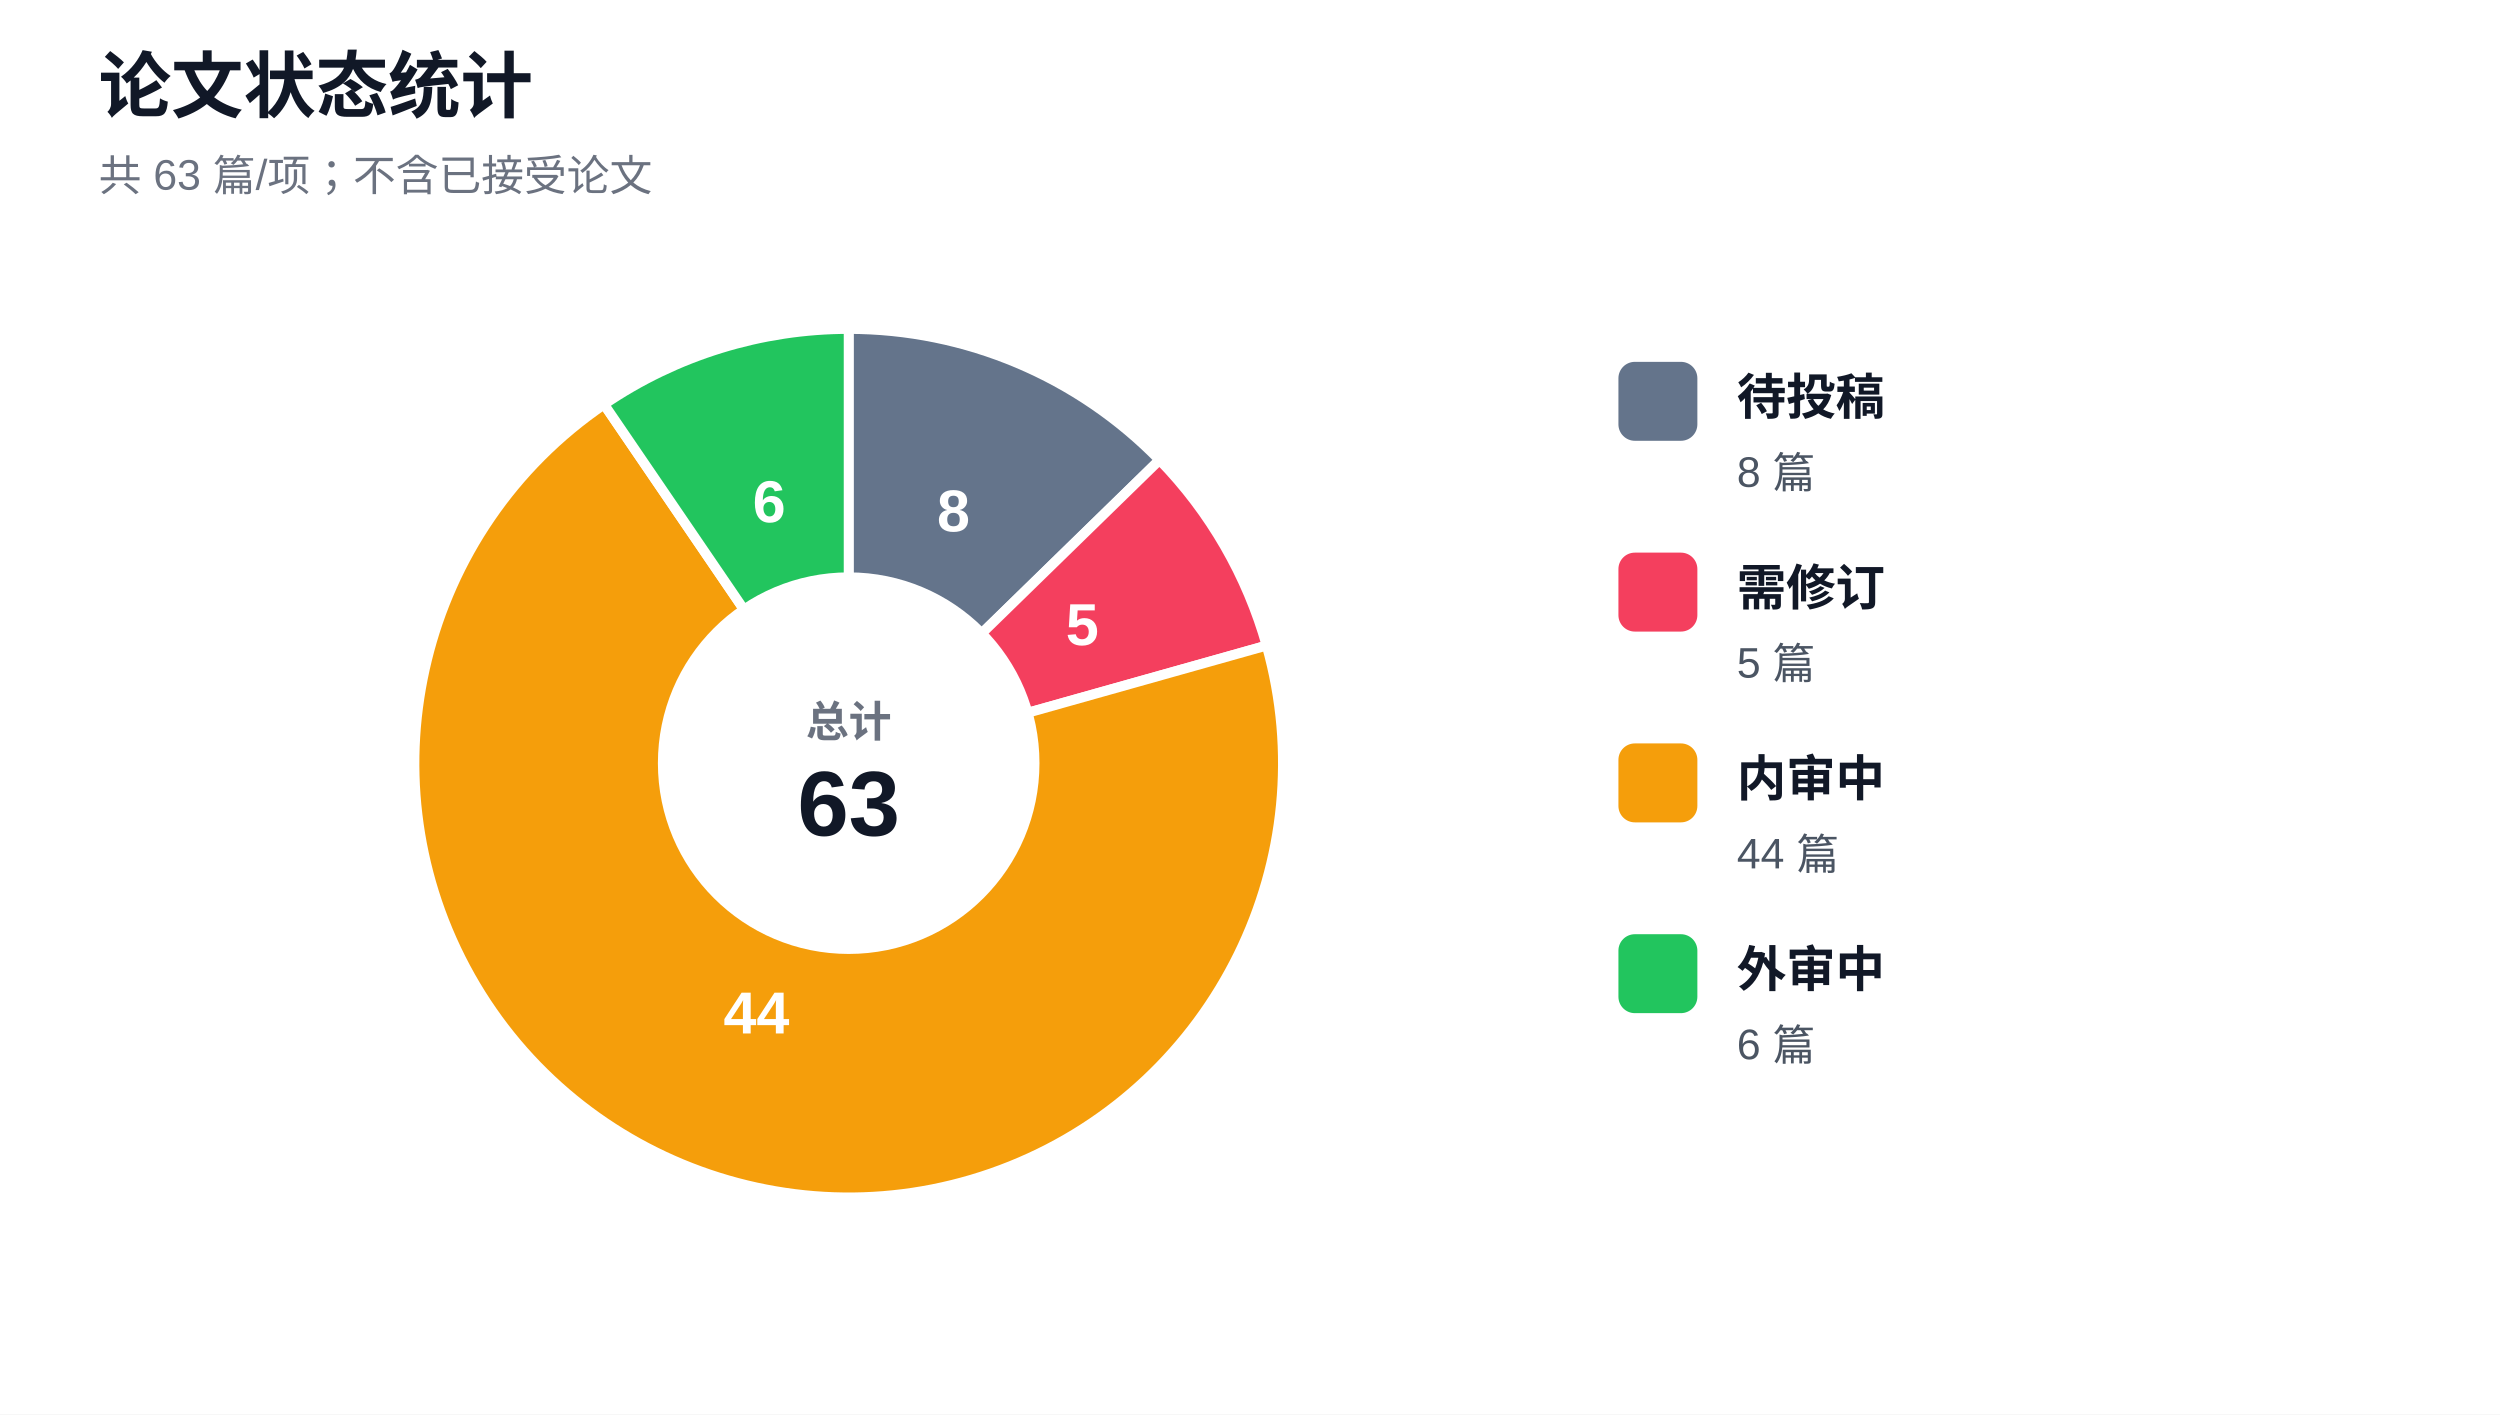
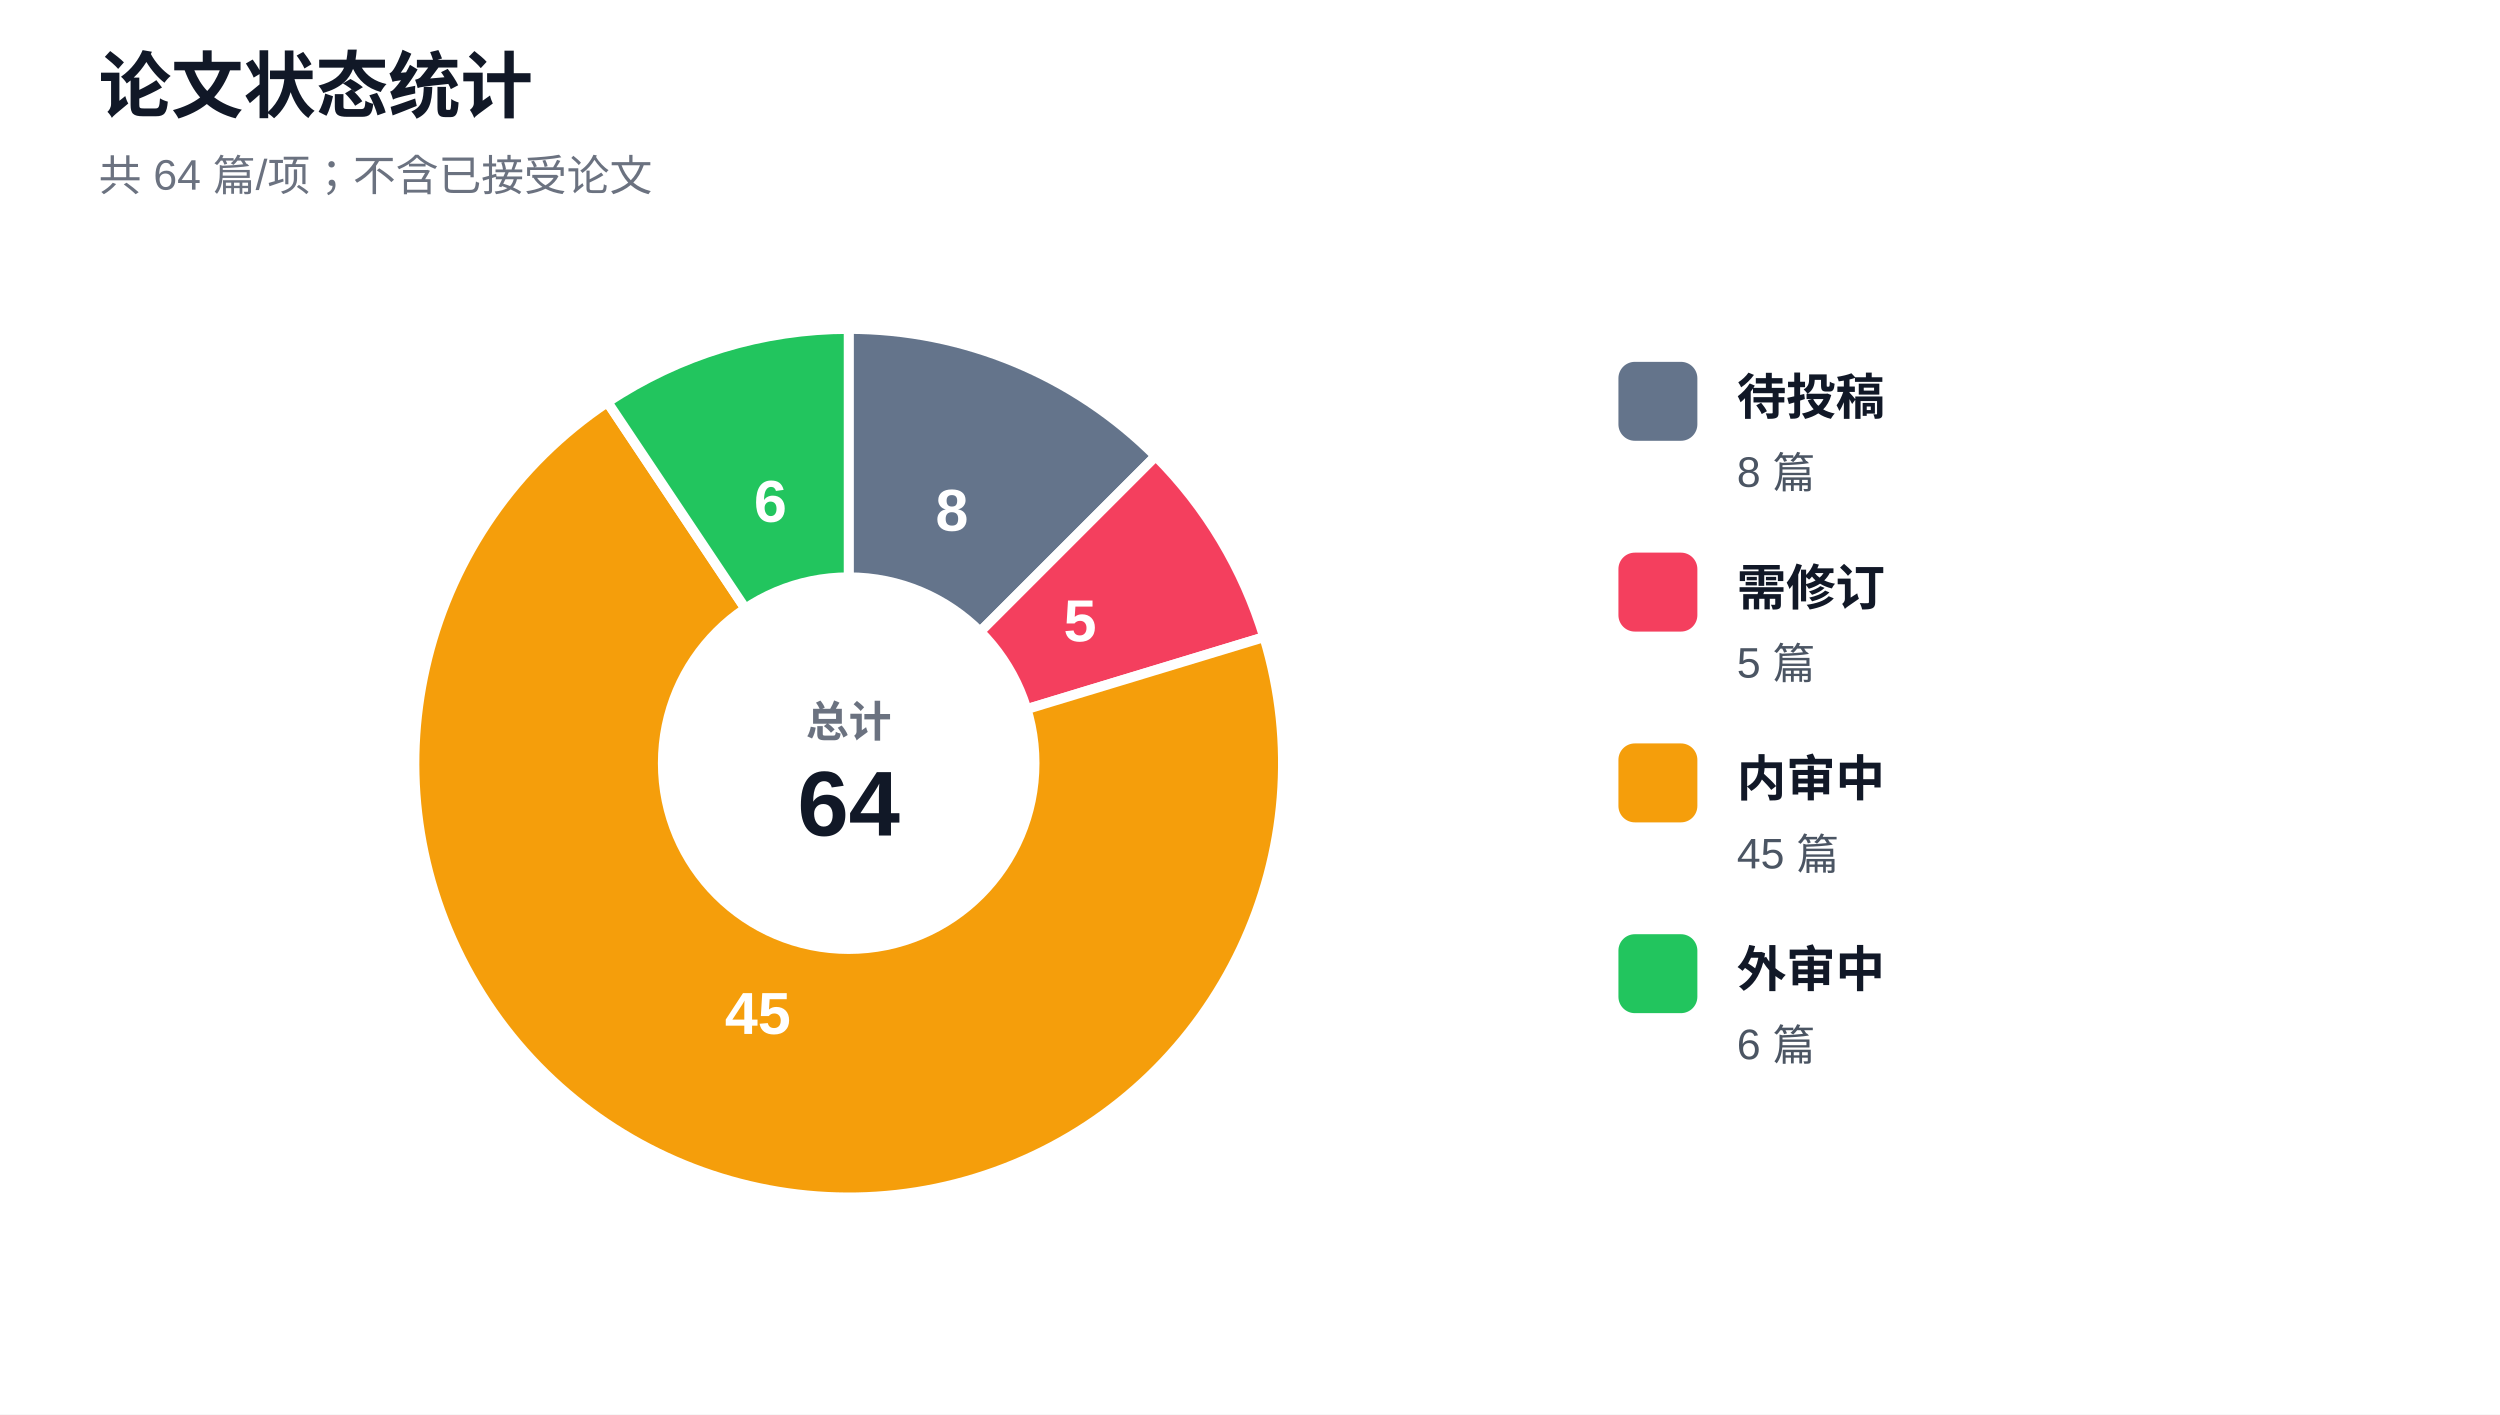
<svg xmlns="http://www.w3.org/2000/svg" width="760" height="430" viewBox="0 0 760 430" role="img" aria-labelledby="title desc">
  <rect width="760" height="430" fill="#ffffff" />
  <text x="30" y="34" fill="#111827" font-family="Arial, Microsoft YaHei, sans-serif" font-size="22" font-weight="700">论文状态统计</text>
-   <text x="30" y="58" fill="#6b7280" font-family="Arial, Microsoft YaHei, sans-serif" font-size="13">共 63 篇/项；不含已接受论文</text>
+   <text x="30" y="58" fill="#6b7280" font-family="Arial, Microsoft YaHei, sans-serif" font-size="13">共 64 篇/项；不含已接受论文</text>
  <g font-family="Arial, Microsoft YaHei, sans-serif">
-     <path d="M 258 232 L 258 100 A 132 132 0 0 1 352.494 139.833 Z" fill="#64748b" stroke="#ffffff" stroke-width="3" />
-     <text x="289.852" y="156.439" fill="#ffffff" font-size="18" font-weight="800" text-anchor="middle" dominant-baseline="middle">8</text>
-     <path d="M 258 232 L 352.494 139.833 A 132 132 0 0 1 385.066 196.249 Z" fill="#f43f5e" stroke="#ffffff" stroke-width="3" />
-     <text x="329.014" y="191" fill="#ffffff" font-size="18" font-weight="800" text-anchor="middle" dominant-baseline="middle">5</text>
-     <path d="M 258 232 L 385.066 196.249 A 132 132 0 1 1 183.642 122.936 Z" fill="#f59e0b" stroke="#ffffff" stroke-width="3" />
-     <text x="229.954" y="309.055" fill="#ffffff" font-size="18" font-weight="800" text-anchor="middle" dominant-baseline="middle">44</text>
-     <path d="M 258 232 L 183.642 122.936 A 132 132 0 0 1 258 100 Z" fill="#22c55e" stroke="#ffffff" stroke-width="3" />
-     <text x="233.83" y="153.643" fill="#ffffff" font-size="18" font-weight="800" text-anchor="middle" dominant-baseline="middle">6</text>
+     <path d="M 258 232 L 258 100 A 132 132 0 0 1 351.338 138.662 Z" fill="#64748b" stroke="#ffffff" stroke-width="3" />
+     <text x="289.38" y="156.242" fill="#ffffff" font-size="18" font-weight="800" text-anchor="middle" dominant-baseline="middle">8</text>
+     <path d="M 258 232 L 351.338 138.662 A 132 132 0 0 1 384.316 193.682 Z" fill="#f43f5e" stroke="#ffffff" stroke-width="3" />
+     <text x="328.334" y="189.844" fill="#ffffff" font-size="18" font-weight="800" text-anchor="middle" dominant-baseline="middle">5</text>
+     <path d="M 258 232 L 384.316 193.682 A 132 132 0 1 1 184.665 122.246 Z" fill="#f59e0b" stroke="#ffffff" stroke-width="3" />
+     <text x="230.375" y="309.207" fill="#ffffff" font-size="18" font-weight="800" text-anchor="middle" dominant-baseline="middle">45</text>
+     <path d="M 258 232 L 184.665 122.246 A 132 132 0 0 1 258 100 Z" fill="#22c55e" stroke="#ffffff" stroke-width="3" />
+     <text x="234.197" y="153.531" fill="#ffffff" font-size="18" font-weight="800" text-anchor="middle" dominant-baseline="middle">6</text>
    <circle cx="258" cy="232" r="58" fill="#ffffff" />
    <text x="258" y="224" fill="#6b7280" font-size="13" font-weight="700" text-anchor="middle">总计</text>
-     <text x="258" y="254" fill="#111827" font-size="28" font-weight="700" text-anchor="middle">63</text>
+     <text x="258" y="254" fill="#111827" font-size="28" font-weight="700" text-anchor="middle">64</text>
  </g>
  <g font-family="Arial, Microsoft YaHei, sans-serif">
    <rect x="492" y="110" width="24" height="24" rx="5" fill="#64748b" />
    <text x="528" y="126" fill="#111827" font-size="15" font-weight="700">待投稿</text>
    <text x="528" y="148" fill="#4b5563" font-size="13">8 篇</text>
    <rect x="492" y="168" width="24" height="24" rx="5" fill="#f43f5e" />
    <text x="528" y="184" fill="#111827" font-size="15" font-weight="700">需修订</text>
    <text x="528" y="206" fill="#4b5563" font-size="13">5 篇</text>
    <rect x="492" y="226" width="24" height="24" rx="5" fill="#f59e0b" />
    <text x="528" y="242" fill="#111827" font-size="15" font-weight="700">内审中</text>
-     <text x="528" y="264" fill="#4b5563" font-size="13">44 篇</text>
+     <text x="528" y="264" fill="#4b5563" font-size="13">45 篇</text>
    <rect x="492" y="284" width="24" height="24" rx="5" fill="#22c55e" />
    <text x="528" y="300" fill="#111827" font-size="15" font-weight="700">外审中</text>
    <text x="528" y="322" fill="#4b5563" font-size="13">6 篇</text>
  </g>
</svg>
